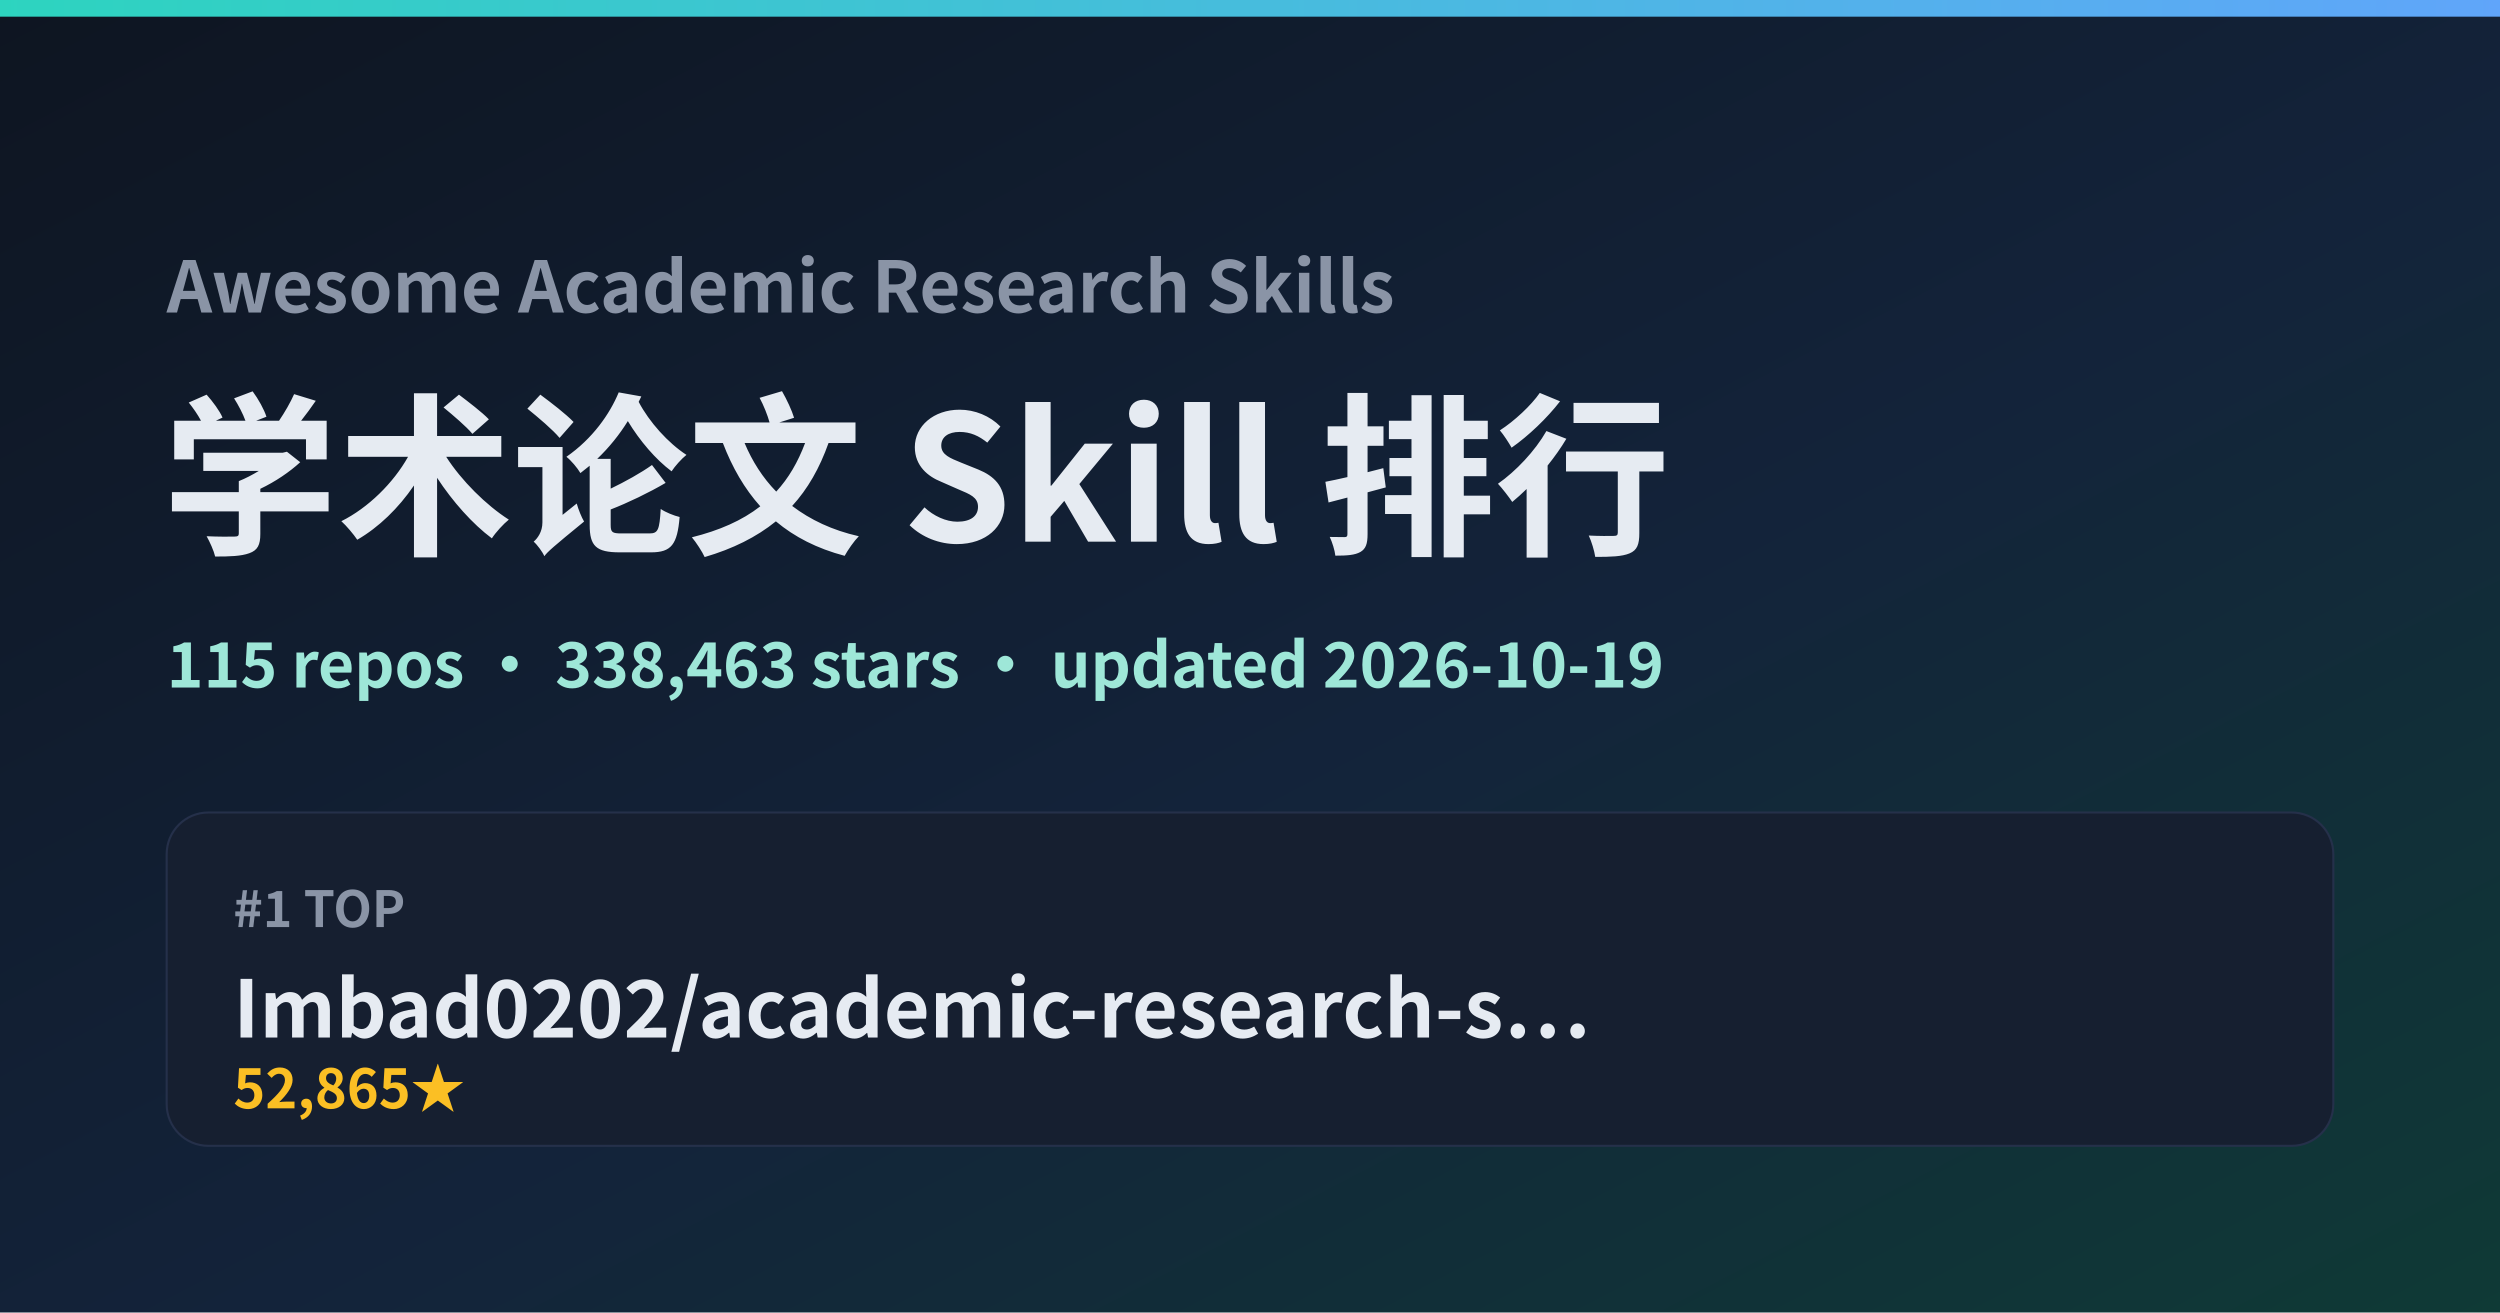
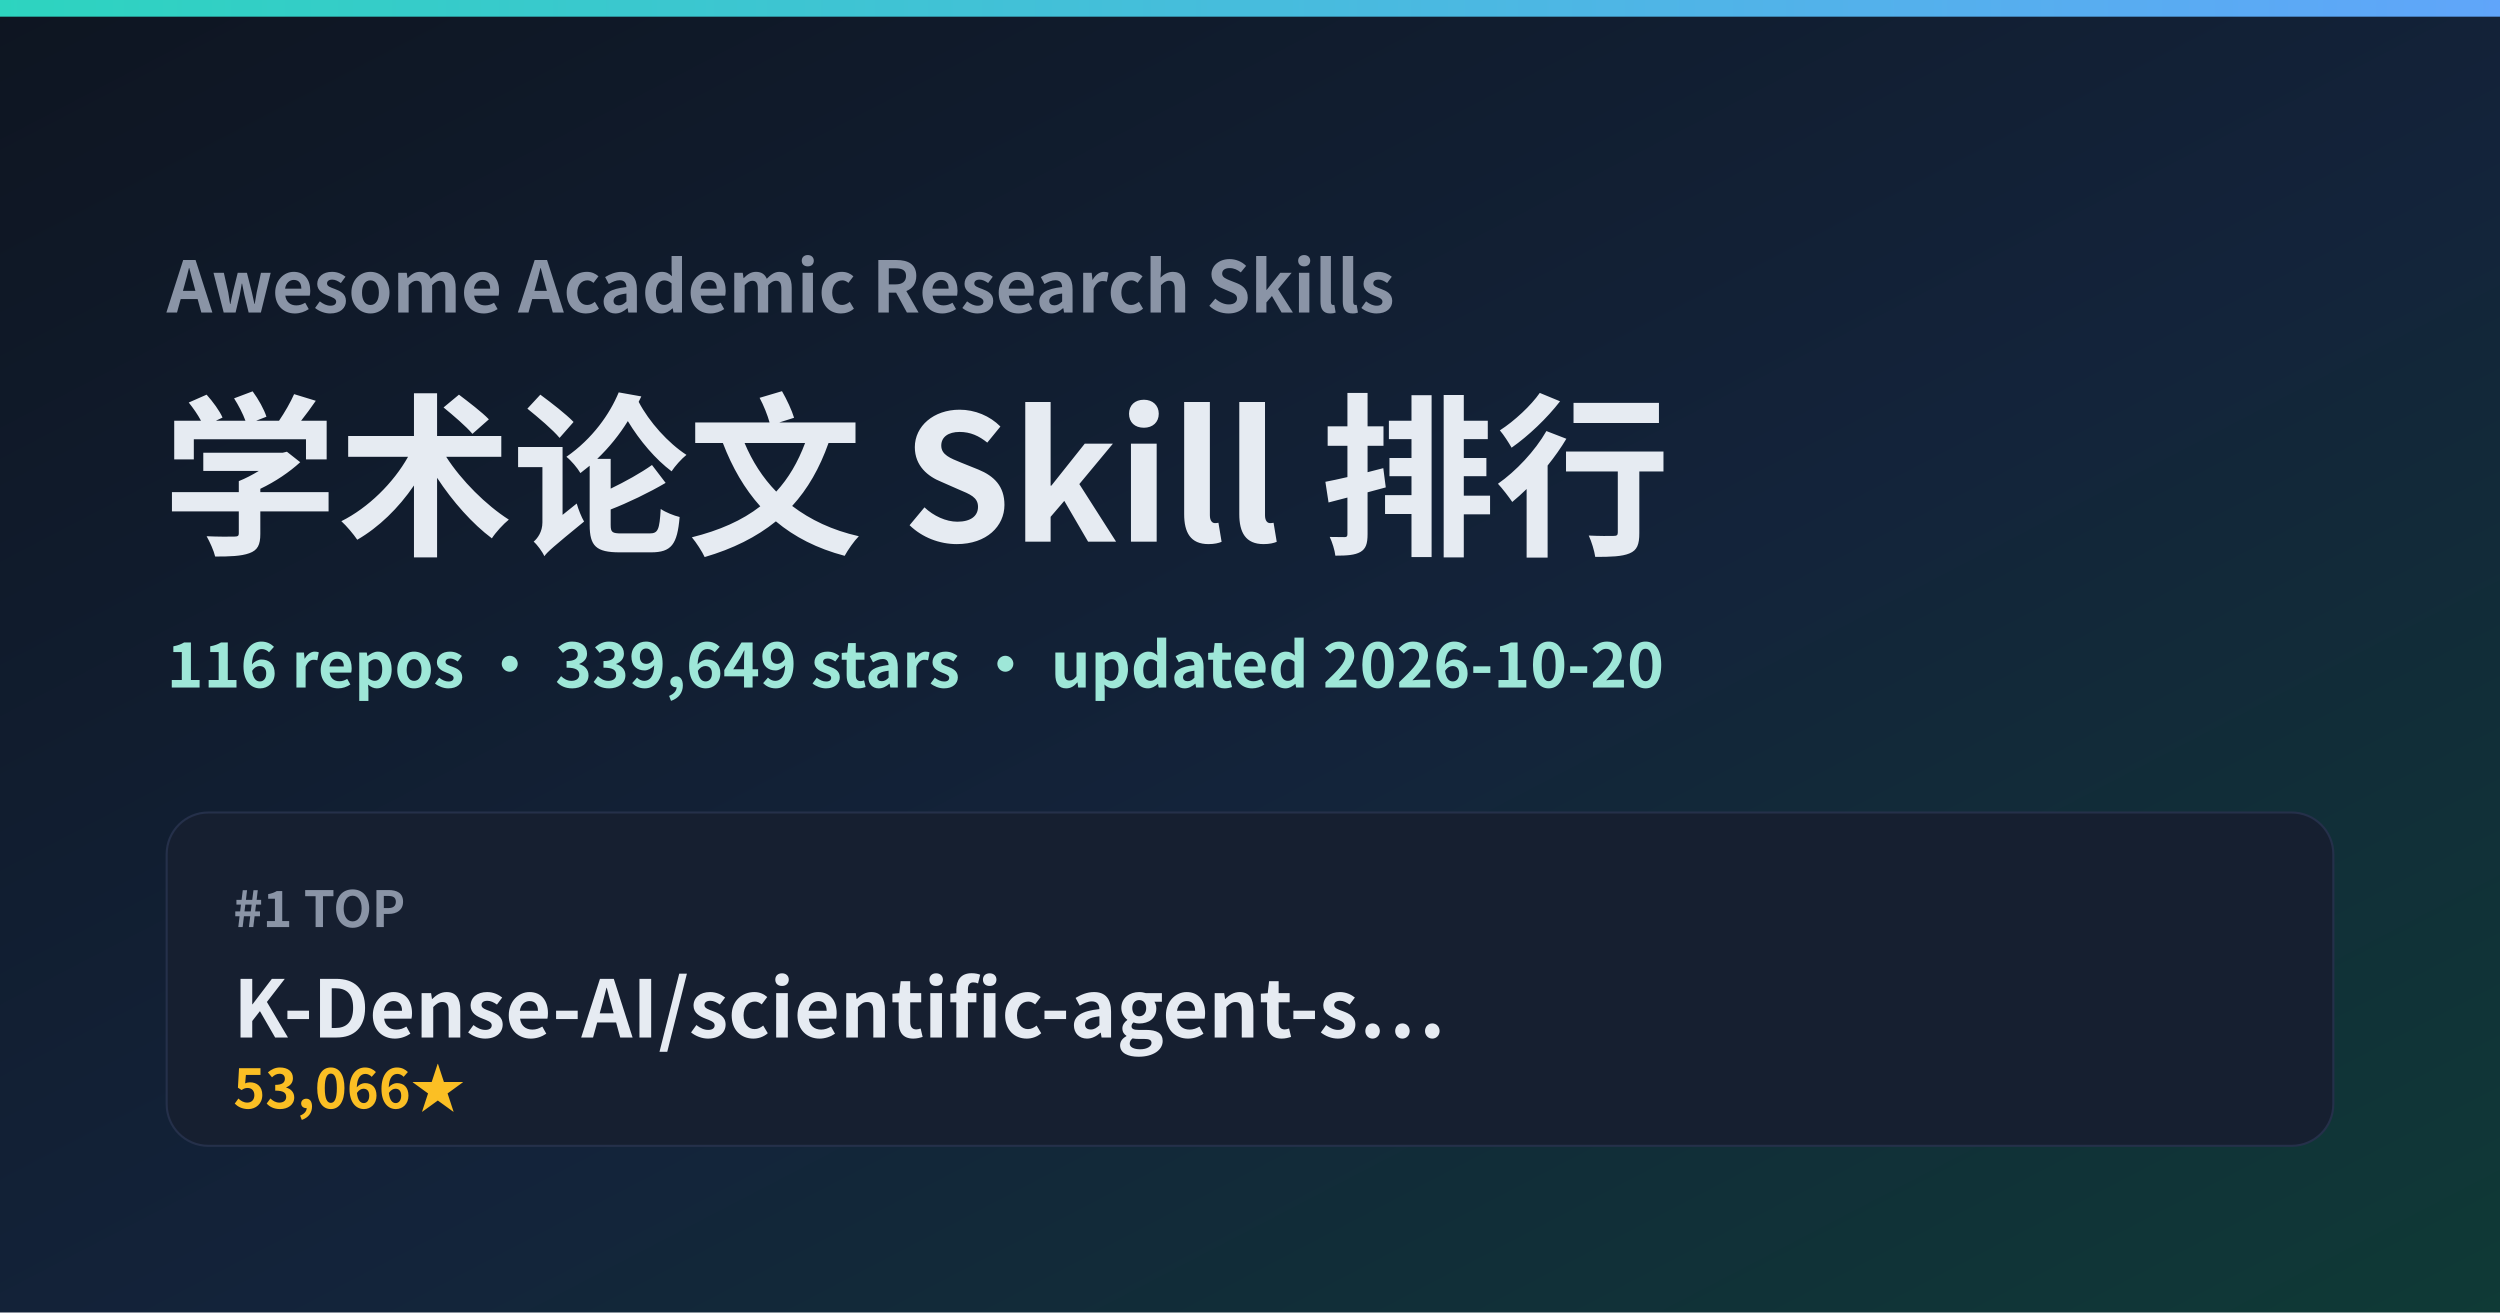
<svg xmlns="http://www.w3.org/2000/svg" width="1200" height="630" viewBox="0 0 1200 630">
  <defs>
    <linearGradient id="bg" x1="0" y1="0" x2="1" y2="1">
      <stop offset="0%" stop-color="#0e1521" />
      <stop offset="55%" stop-color="#13233a" />
      <stop offset="100%" stop-color="#0f3a36" />
    </linearGradient>
    <linearGradient id="accent" x1="0" y1="0" x2="1" y2="0">
      <stop offset="0%" stop-color="#2dd4bf" />
      <stop offset="100%" stop-color="#60a5fa" />
    </linearGradient>
  </defs>
  <rect width="1200" height="630" fill="url(#bg)" />
  <rect x="0" y="0" width="1200" height="8" fill="url(#accent)" />
  <text x="80" y="150" font-family="Noto Sans CJK SC, Microsoft YaHei, PingFang SC, sans-serif" font-size="34" fill="#8a94a6" font-weight="600">Awesome Academic Research Skills</text>
  <text x="78" y="260" font-family="Noto Sans CJK SC, Microsoft YaHei, PingFang SC, sans-serif" font-size="84" fill="#e6ebf2" font-weight="800">学术论文 Skill 排行</text>
-   <text x="80" y="330" font-family="Noto Sans CJK SC, Microsoft YaHei, PingFang SC, sans-serif" font-size="30" fill="#9ee7d8" font-weight="600">115 repos · 338,463 stars · updated 2026-10-19</text>
+   <text x="80" y="330" font-family="Noto Sans CJK SC, Microsoft YaHei, PingFang SC, sans-serif" font-size="30" fill="#9ee7d8" font-weight="600">116 repos · 339,649 stars · updated 2026-10-20</text>
  <rect x="80" y="390" width="1040" height="160" rx="20" fill="#161f30" stroke="#25304a" stroke-width="1" />
  <text x="112" y="445" font-family="Noto Sans CJK SC, Microsoft YaHei, PingFang SC, sans-serif" font-size="24" fill="#8a94a6" font-weight="600">#1 TOP</text>
-   <text x="112" y="498" font-family="Noto Sans CJK SC, Microsoft YaHei, PingFang SC, sans-serif" font-size="38" fill="#e6ebf2" font-weight="700">Imbad0202/academic-research-s…</text>
-   <text x="112" y="532" font-family="Noto Sans CJK SC, Microsoft YaHei, PingFang SC, sans-serif" font-size="26" fill="#fbbf24" font-weight="800">52,865★</text>
+   <text x="112" y="498" font-family="Noto Sans CJK SC, Microsoft YaHei, PingFang SC, sans-serif" font-size="38" fill="#e6ebf2" font-weight="700">K-Dense-AI/scientific-agent-s…</text>
+   <text x="112" y="532" font-family="Noto Sans CJK SC, Microsoft YaHei, PingFang SC, sans-serif" font-size="26" fill="#fbbf24" font-weight="800">53,066★</text>
</svg>
